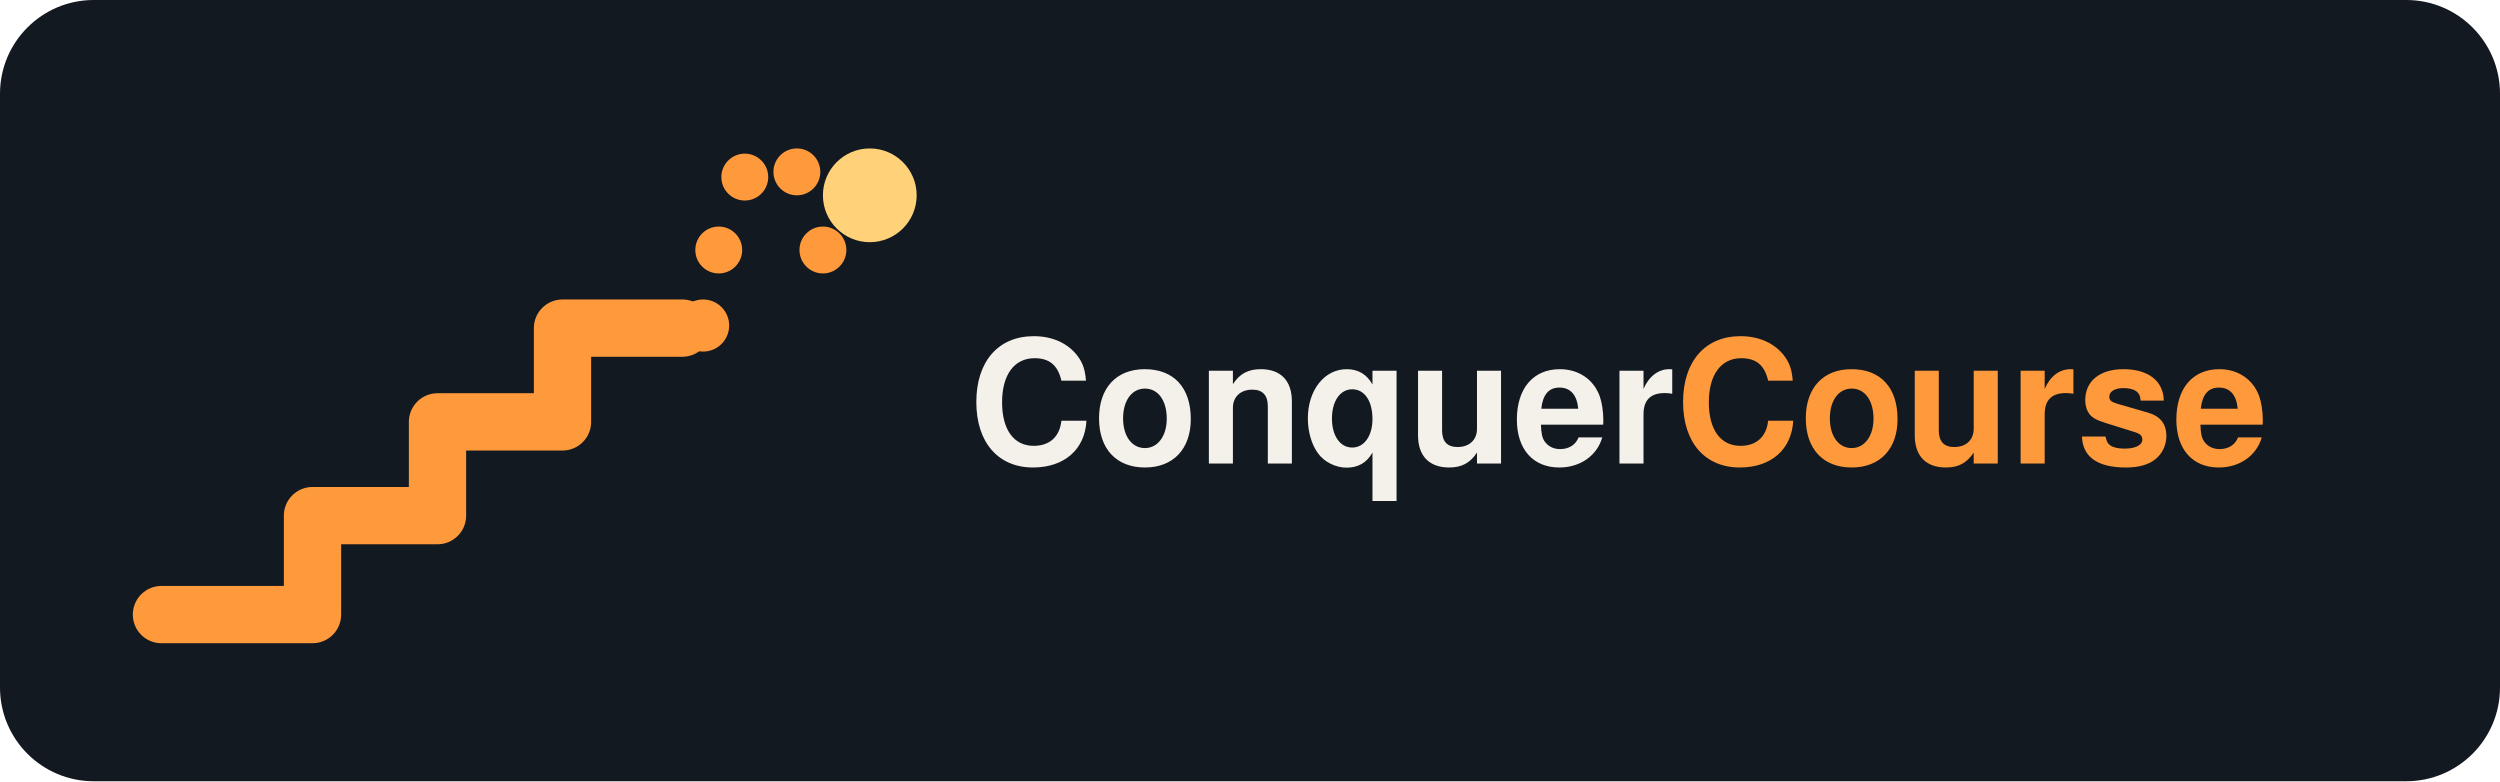
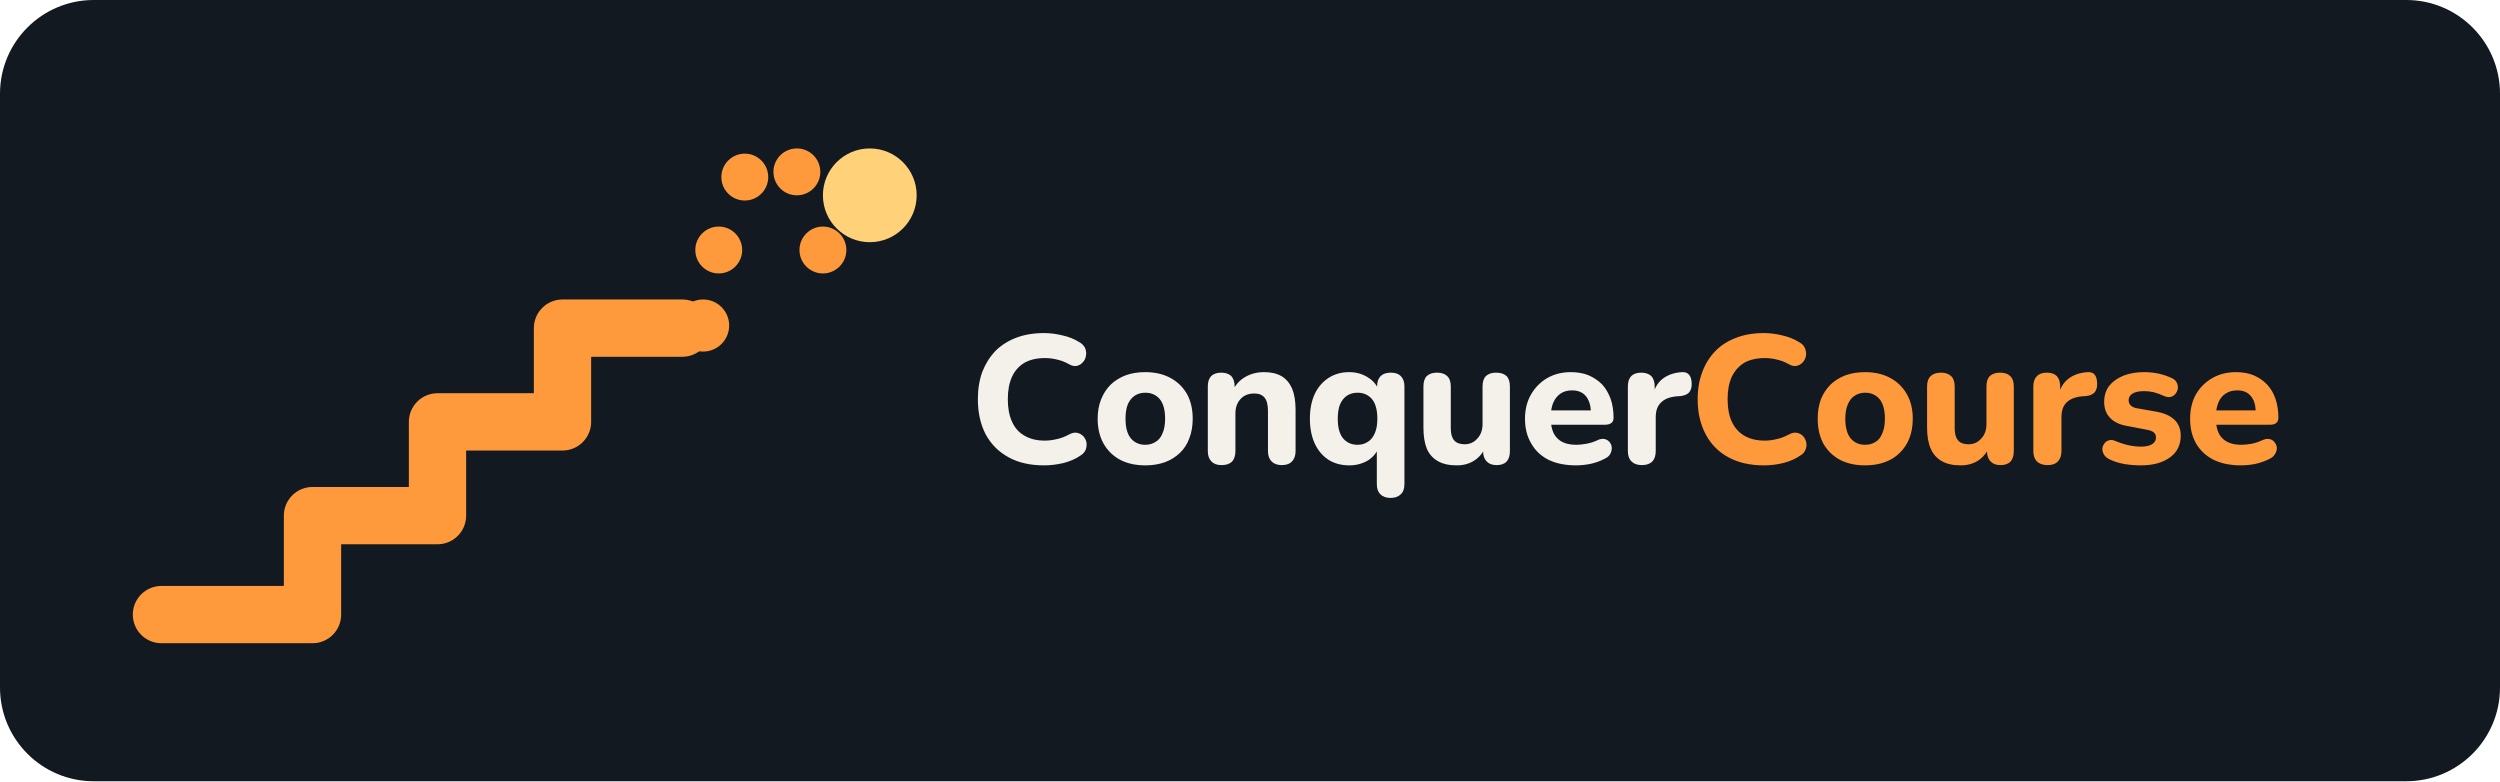
<svg xmlns="http://www.w3.org/2000/svg" viewBox="0 0 960 300" width="960" height="300" role="img" aria-label="ConquerCourse">
  <rect width="960" height="300" rx="36" fill="#131921" />
  <path d="M62 236 H120 V198 H168 V162 H216 V126 H262" fill="none" stroke="#ff9a3c" stroke-width="22" stroke-linecap="round" stroke-linejoin="round" />
  <circle cx="270" cy="125" r="10" fill="#ff9a3c" />
  <circle cx="276" cy="96" r="9" fill="#ff9a3c" />
  <circle cx="286" cy="68" r="9" fill="#ff9a3c" />
  <circle cx="306" cy="66" r="9" fill="#ff9a3c" />
  <circle cx="316" cy="96" r="9" fill="#ff9a3c" />
  <circle cx="334" cy="75" r="18" fill="#ffd27a" />
-   <text x="372" y="178" font-family="Helvetica, Arial, 'Liberation Sans', sans-serif" font-weight="700" font-size="66" fill="#f4f1ea">Conquer<tspan fill="#ff9a3c">Course</tspan>
-   </text>
+   <path d="M400.9 178.7Q392.9 178.7 387.3 175.6Q381.6 172.5 378.5 166.8Q375.5 161 375.5 153.3Q375.5 147.5 377.2 142.8Q379 138.2 382.2 134.8Q385.5 131.5 390.2 129.7Q394.9 127.9 400.9 127.9Q404.4 127.9 408 128.8Q411.6 129.6 414.3 131.3Q416 132.2 416.7 133.7Q417.3 135.2 417 136.6Q416.8 138.1 415.8 139.1Q414.9 140.2 413.5 140.5Q412.1 140.8 410.4 139.8Q408.3 138.6 406 138.1Q403.7 137.5 401.2 137.5Q396.6 137.5 393.4 139.3Q390.2 141.2 388.6 144.7Q387 148.2 387 153.3Q387 158.4 388.6 161.9Q390.2 165.5 393.4 167.3Q396.6 169.2 401.2 169.2Q403.5 169.2 405.9 168.6Q408.2 168.1 410.4 166.9Q412.2 165.9 413.6 166.2Q415 166.5 416 167.5Q416.9 168.5 417.2 169.9Q417.4 171.3 416.9 172.7Q416.3 174.1 414.8 175Q412.2 176.8 408.4 177.8Q404.6 178.7 400.9 178.7Z M439.8 178.7Q434.3 178.7 430.2 176.6Q426.1 174.4 423.8 170.4Q421.5 166.3 421.5 160.8Q421.5 156.7 422.8 153.4Q424.1 150.1 426.5 147.7Q428.9 145.4 432.3 144.1Q435.6 142.9 439.8 142.9Q445.3 142.9 449.4 145.1Q453.5 147.3 455.8 151.3Q458 155.3 458 160.8Q458 165 456.7 168.3Q455.5 171.6 453.1 173.9Q450.6 176.3 447.3 177.5Q443.9 178.7 439.8 178.7ZM439.8 170.8Q442 170.8 443.7 169.7Q445.5 168.7 446.4 166.4Q447.4 164.2 447.4 160.8Q447.4 155.7 445.3 153.2Q443.2 150.8 439.8 150.8Q437.5 150.8 435.8 151.9Q434.1 153 433.1 155.2Q432.2 157.4 432.2 160.8Q432.2 165.9 434.3 168.4Q436.4 170.8 439.8 170.8Z M469.1 178.6Q466.5 178.6 465.2 177.2Q463.8 175.8 463.8 173.2V148.4Q463.8 145.8 465.1 144.4Q466.5 143.1 469 143.1Q471.4 143.1 472.8 144.4Q474.1 145.8 474.1 148.4V152.4L473.3 150.1Q475 146.6 478.1 144.8Q481.3 142.9 485.4 142.9Q489.5 142.9 492.2 144.5Q494.8 146.1 496.2 149.3Q497.5 152.5 497.5 157.4V173.2Q497.5 175.8 496.1 177.2Q494.8 178.6 492.2 178.6Q489.7 178.6 488.3 177.2Q486.9 175.8 486.9 173.2V157.8Q486.9 154.3 485.6 152.7Q484.3 151.1 481.7 151.1Q478.3 151.1 476.4 153.2Q474.4 155.3 474.4 158.8V173.2Q474.4 178.6 469.1 178.6Z M534 191.2Q531.4 191.2 530.1 189.8Q528.7 188.5 528.7 185.9V171.6H529.5Q528.4 174.8 525.3 176.8Q522.1 178.7 518.1 178.7Q513.6 178.7 510.2 176.6Q506.8 174.4 504.9 170.4Q503 166.3 503 160.8Q503 155.2 504.9 151.2Q506.8 147.3 510.2 145.1Q513.6 142.9 518.1 142.9Q522.2 142.9 525.4 145Q528.6 147 529.6 150.4L528.8 153.1V148.4Q528.8 145.8 530.2 144.4Q531.5 143.1 534.1 143.1Q536.6 143.1 537.9 144.4Q539.3 145.8 539.3 148.4V185.9Q539.3 188.5 537.9 189.8Q536.5 191.2 534 191.2ZM521.3 170.8Q523.5 170.8 525.2 169.7Q526.9 168.7 527.9 166.4Q528.9 164.2 528.9 160.8Q528.9 155.7 526.8 153.2Q524.7 150.8 521.3 150.8Q519 150.8 517.3 151.9Q515.6 153 514.6 155.2Q513.7 157.4 513.7 160.8Q513.7 165.9 515.8 168.4Q517.9 170.8 521.3 170.8Z M559.4 178.7Q555 178.7 552.2 177.1Q549.3 175.5 547.9 172.3Q546.6 169.1 546.6 164.2V148.4Q546.6 145.7 547.9 144.4Q549.3 143.1 551.8 143.1Q554.4 143.1 555.7 144.4Q557.1 145.7 557.1 148.4V164.5Q557.1 167.6 558.4 169.1Q559.7 170.6 562.4 170.6Q565.4 170.6 567.3 168.4Q569.3 166.3 569.3 162.8V148.4Q569.3 145.7 570.6 144.4Q572 143.1 574.5 143.1Q577.1 143.1 578.5 144.4Q579.8 145.7 579.8 148.4V173.2Q579.8 178.6 574.7 178.6Q572.2 178.6 570.9 177.2Q569.5 175.8 569.5 173.2V168.5L570.6 171.3Q569.1 174.9 566.2 176.8Q563.3 178.7 559.4 178.7Z M605.2 178.7Q599.1 178.7 594.7 176.6Q590.3 174.4 588 170.3Q585.6 166.3 585.6 160.8Q585.6 155.5 587.9 151.5Q590.2 147.5 594.1 145.2Q598.1 142.9 603.2 142.9Q607 142.9 610 144.1Q613 145.4 615.2 147.6Q617.3 149.9 618.5 153.2Q619.6 156.4 619.6 160.4Q619.6 161.8 618.8 162.4Q617.9 163.1 616.3 163.1H594.3V157.6H612L610.9 158.6Q610.9 155.7 610 153.8Q609.2 151.9 607.6 150.9Q606 149.9 603.7 149.9Q601.1 149.9 599.3 151.1Q597.5 152.3 596.5 154.5Q595.5 156.8 595.5 160V160.5Q595.5 165.9 598 168.3Q600.4 170.8 605.4 170.8Q607.1 170.8 609.2 170.4Q611.4 170 613.3 169.1Q614.9 168.3 616.2 168.6Q617.4 168.9 618.1 169.8Q618.8 170.6 618.9 171.8Q619 173 618.4 174.2Q617.8 175.4 616.3 176.1Q613.9 177.4 610.9 178.1Q607.9 178.7 605.2 178.7Z M630.5 178.6Q627.9 178.6 626.5 177.2Q625.1 175.8 625.1 173.2V148.4Q625.1 145.8 626.4 144.4Q627.8 143.1 630.2 143.1Q632.7 143.1 634.1 144.4Q635.4 145.8 635.4 148.4V152H634.7Q635.5 147.8 638.4 145.5Q641.3 143.2 645.9 142.9Q647.6 142.8 648.5 143.8Q649.5 144.8 649.6 147.1Q649.7 149.3 648.7 150.6Q647.7 151.8 645.3 152.1L643.7 152.2Q639.7 152.6 637.8 154.6Q635.8 156.5 635.8 160.2V173.2Q635.8 175.8 634.5 177.2Q633.1 178.6 630.5 178.6Z" fill="#f4f1ea" />
+   <path d="M677.3 178.7Q669.4 178.7 663.7 175.6Q658 172.5 655 166.8Q651.9 161 651.9 153.3Q651.9 147.5 653.7 142.8Q655.4 138.2 658.7 134.8Q661.9 131.5 666.7 129.7Q671.4 127.9 677.3 127.9Q680.8 127.9 684.4 128.8Q688 129.6 690.7 131.3Q692.5 132.2 693.1 133.7Q693.7 135.2 693.5 136.6Q693.2 138.1 692.3 139.1Q691.3 140.2 689.9 140.5Q688.5 140.8 686.8 139.8Q684.7 138.6 682.4 138.1Q680.1 137.5 677.7 137.5Q673 137.5 669.8 139.3Q666.7 141.2 665 144.7Q663.4 148.2 663.4 153.3Q663.4 158.4 665 161.9Q666.7 165.5 669.8 167.3Q673 169.2 677.7 169.2Q679.9 169.2 682.3 168.6Q684.6 168.1 686.8 166.9Q688.6 165.9 690 166.2Q691.5 166.5 692.4 167.5Q693.3 168.5 693.6 169.9Q693.9 171.3 693.3 172.7Q692.8 174.1 691.2 175Q688.6 176.8 684.8 177.8Q681.1 178.7 677.3 178.7Z M716.2 178.7Q710.7 178.7 706.6 176.6Q702.5 174.4 700.2 170.4Q698 166.3 698 160.8Q698 156.7 699.2 153.4Q700.5 150.1 702.9 147.7Q705.3 145.4 708.7 144.1Q712.1 142.9 716.2 142.9Q721.7 142.9 725.8 145.1Q729.9 147.3 732.2 151.3Q734.5 155.3 734.5 160.8Q734.5 165 733.2 168.3Q731.9 171.6 729.5 173.9Q727.1 176.3 723.7 177.5Q720.4 178.7 716.2 178.7ZM716.2 170.8Q718.5 170.8 720.2 169.7Q721.9 168.7 722.8 166.4Q723.8 164.2 723.8 160.8Q723.8 155.7 721.7 153.2Q719.6 150.8 716.2 150.8Q714 150.8 712.3 151.9Q710.5 153 709.6 155.2Q708.6 157.4 708.6 160.8Q708.6 165.9 710.7 168.4Q712.8 170.8 716.2 170.8Z M752.9 178.7Q748.5 178.7 745.7 177.1Q742.8 175.5 741.4 172.3Q740 169.1 740 164.2V148.4Q740 145.7 741.4 144.4Q742.8 143.1 745.3 143.1Q747.8 143.1 749.2 144.4Q750.6 145.7 750.6 148.4V164.5Q750.6 167.6 751.9 169.1Q753.1 170.6 755.9 170.6Q758.9 170.6 760.8 168.4Q762.8 166.3 762.8 162.8V148.4Q762.8 145.7 764.1 144.4Q765.5 143.1 768 143.1Q770.6 143.1 771.9 144.4Q773.3 145.7 773.3 148.4V173.2Q773.3 178.6 768.2 178.6Q765.7 178.6 764.4 177.2Q763 175.8 763 173.2V168.5L764.1 171.3Q762.5 174.9 759.7 176.8Q756.8 178.7 752.9 178.7Z M786.3 178.6Q783.6 178.6 782.2 177.2Q780.8 175.8 780.8 173.2V148.4Q780.8 145.8 782.2 144.4Q783.5 143.1 786 143.1Q788.5 143.1 789.8 144.4Q791.1 145.8 791.1 148.4V152H790.4Q791.3 147.8 794.2 145.5Q797.1 143.2 801.6 142.9Q803.4 142.8 804.3 143.8Q805.2 144.8 805.3 147.1Q805.4 149.3 804.4 150.6Q803.4 151.8 801 152.1L799.4 152.2Q795.5 152.6 793.5 154.6Q791.6 156.5 791.6 160.2V173.2Q791.6 175.8 790.2 177.2Q788.9 178.6 786.3 178.6Z M822.1 178.7Q819 178.7 815.8 178.2Q812.5 177.6 809.9 176.3Q808.5 175.6 807.9 174.5Q807.3 173.4 807.3 172.3Q807.4 171.2 808.1 170.3Q808.7 169.4 809.8 169.1Q810.9 168.7 812.2 169.3Q815.1 170.5 817.5 171Q819.9 171.5 822.2 171.5Q825.1 171.5 826.5 170.5Q827.9 169.6 827.9 168Q827.9 166.7 827 166Q826.1 165.3 824.3 165L817 163.6Q812.6 162.9 810.3 160.5Q808 158.1 808 154.3Q808 150.8 809.9 148.2Q811.9 145.7 815.3 144.3Q818.8 142.9 823.3 142.9Q826.4 142.9 829 143.5Q831.7 144.1 834.2 145.3Q835.4 145.9 835.9 147Q836.4 148 836.3 149.2Q836.1 150.3 835.4 151.2Q834.7 152.1 833.6 152.4Q832.5 152.7 831.1 152.1Q828.9 151.1 827 150.6Q825.1 150.2 823.4 150.2Q820.2 150.2 818.8 151.2Q817.4 152.1 817.4 153.7Q817.4 154.9 818.2 155.7Q819 156.5 820.7 156.8L828.1 158.1Q832.6 158.9 835 161.2Q837.4 163.5 837.4 167.3Q837.4 172.7 833.2 175.7Q829 178.7 822.1 178.7Z M860.5 178.7Q854.5 178.7 850.1 176.6Q845.7 174.4 843.3 170.3Q841 166.3 841 160.8Q841 155.5 843.2 151.5Q845.5 147.5 849.5 145.2Q853.5 142.9 858.6 142.9Q862.4 142.9 865.4 144.1Q868.4 145.4 870.5 147.6Q872.7 149.9 873.8 153.2Q874.9 156.4 874.9 160.4Q874.9 161.8 874.1 162.4Q873.3 163.1 871.7 163.1H849.7V157.6H867.3L866.2 158.6Q866.2 155.7 865.4 153.8Q864.5 151.9 863 150.9Q861.4 149.9 859.1 149.9Q856.5 149.9 854.7 151.1Q852.8 152.3 851.9 154.5Q850.9 156.8 850.9 160V160.5Q850.9 165.9 853.4 168.3Q855.8 170.8 860.8 170.8Q862.4 170.8 864.6 170.4Q866.7 170 868.6 169.1Q870.3 168.3 871.5 168.6Q872.8 168.9 873.4 169.8Q874.1 170.6 874.3 171.8Q874.4 173 873.7 174.2Q873.1 175.4 871.7 176.1Q869.2 177.4 866.3 178.1Q863.3 178.7 860.5 178.7Z" fill="#ff9a3c" />
</svg>
